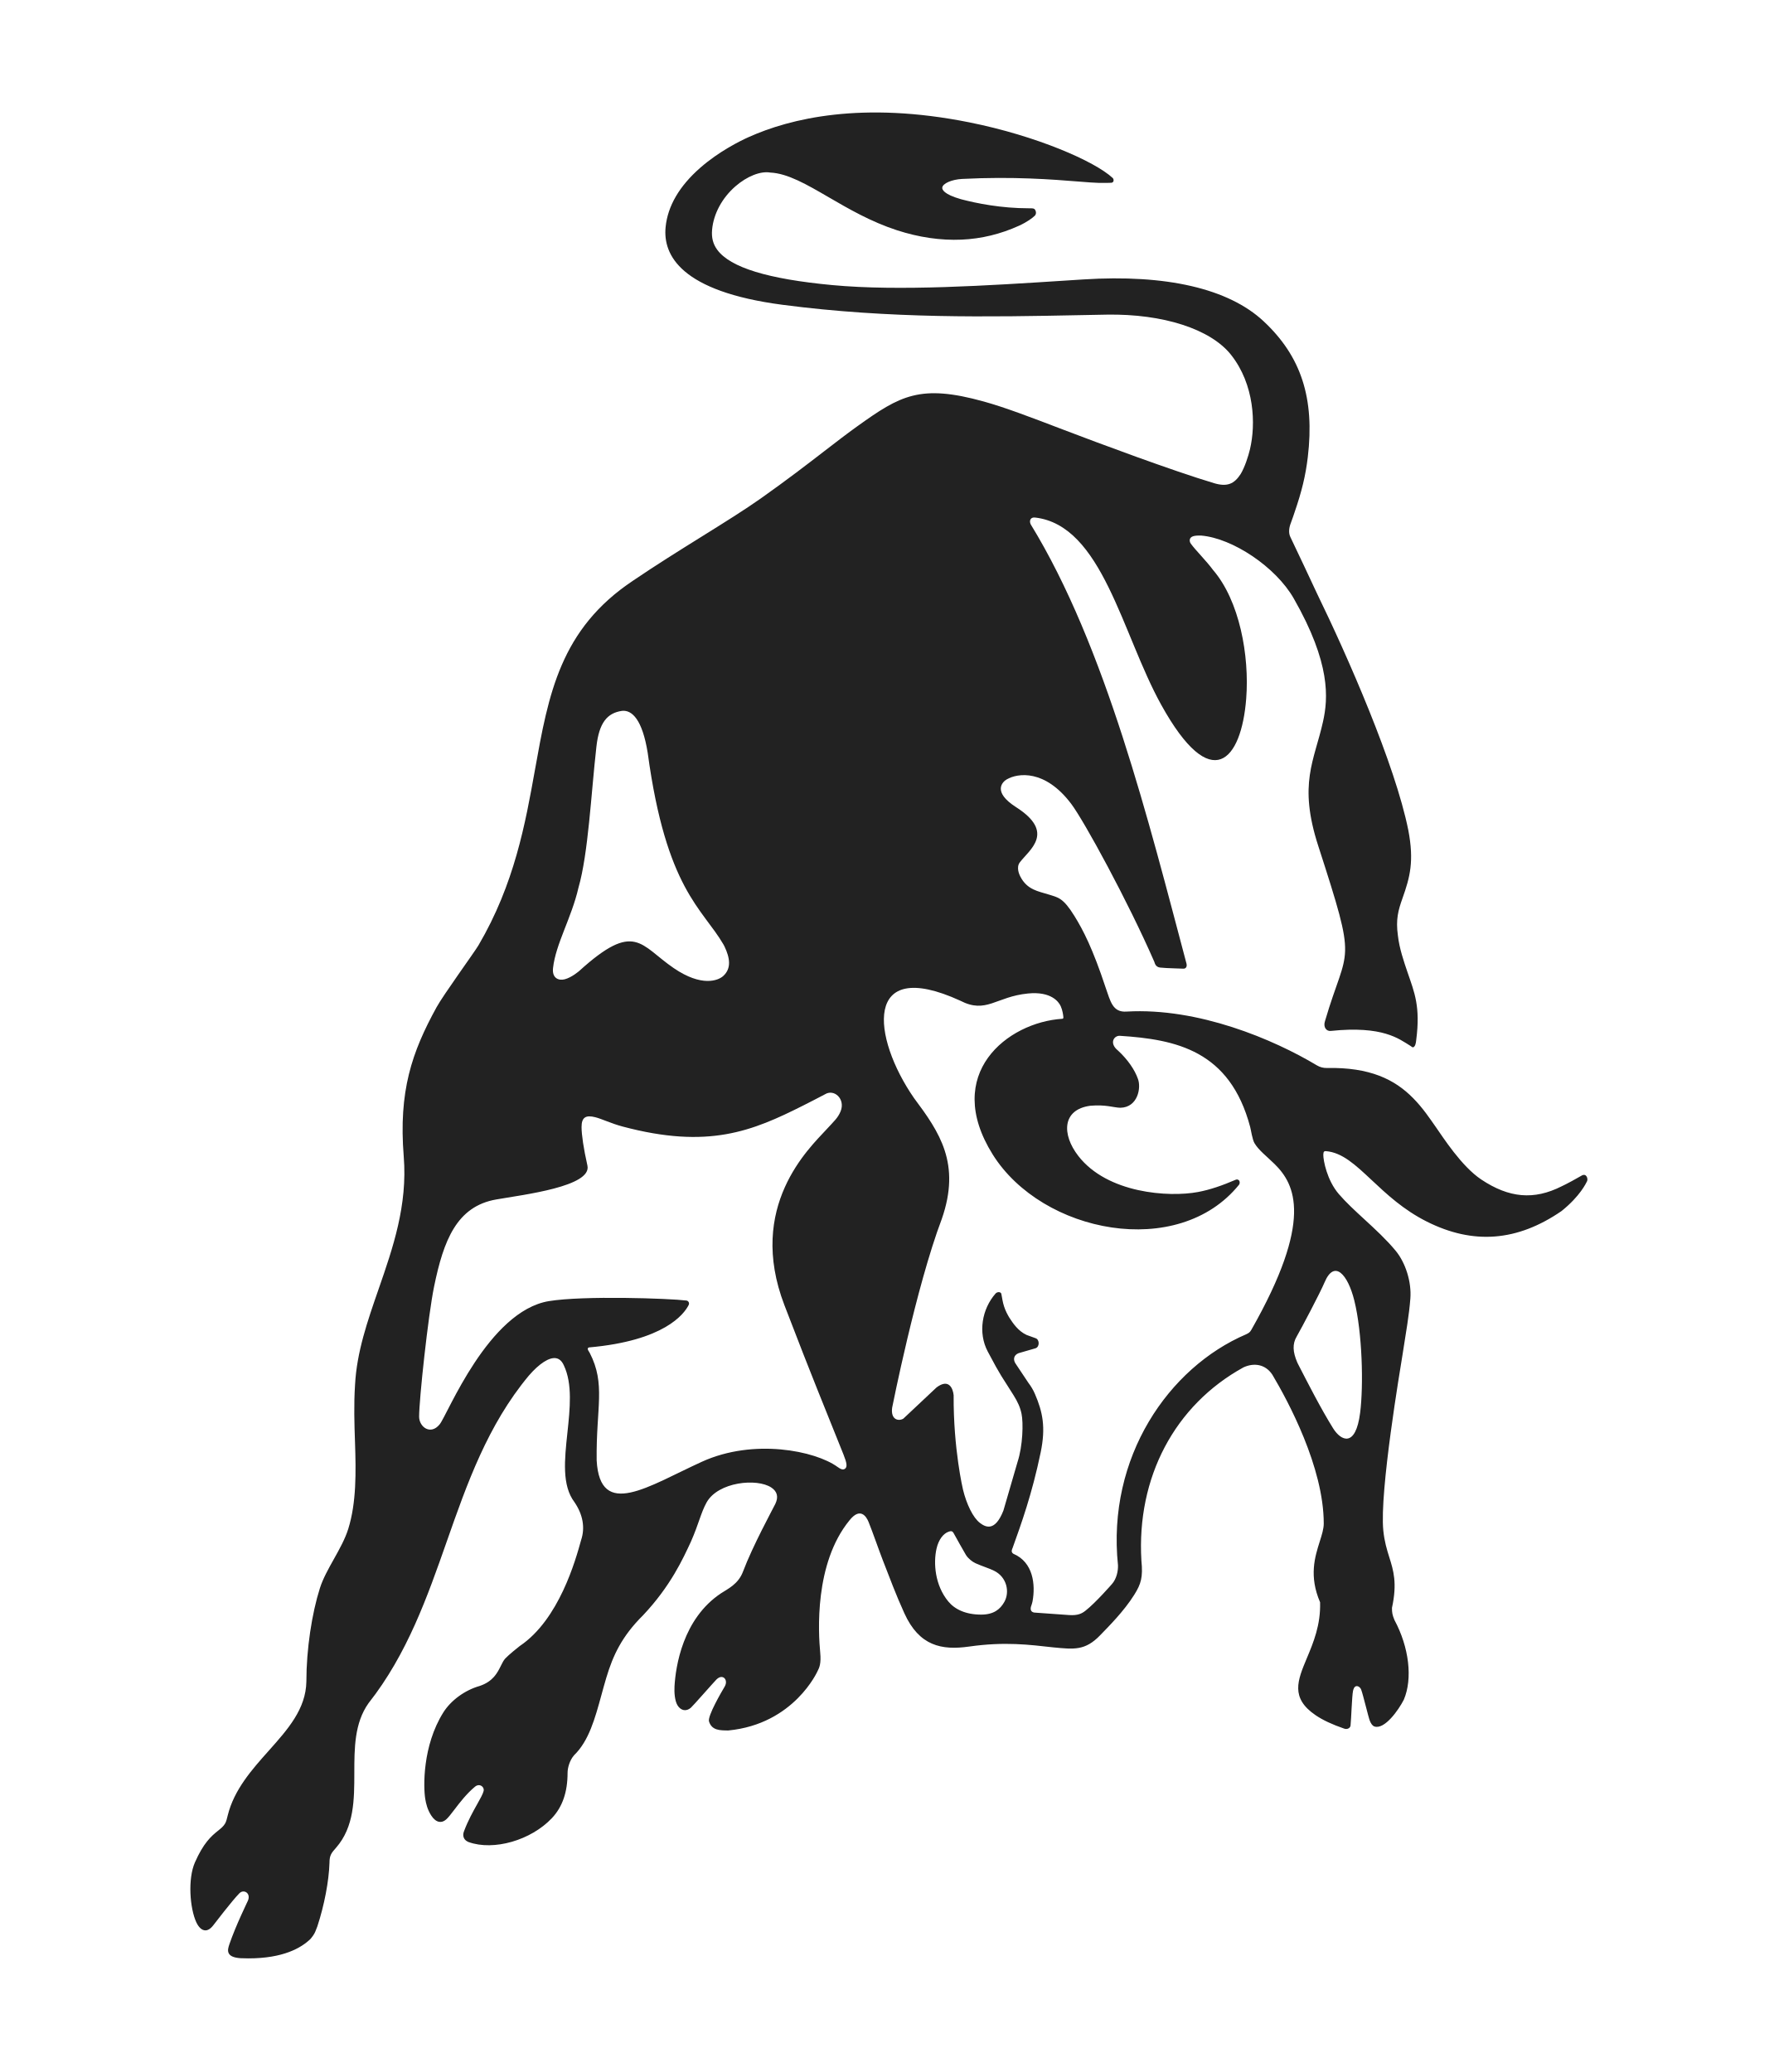
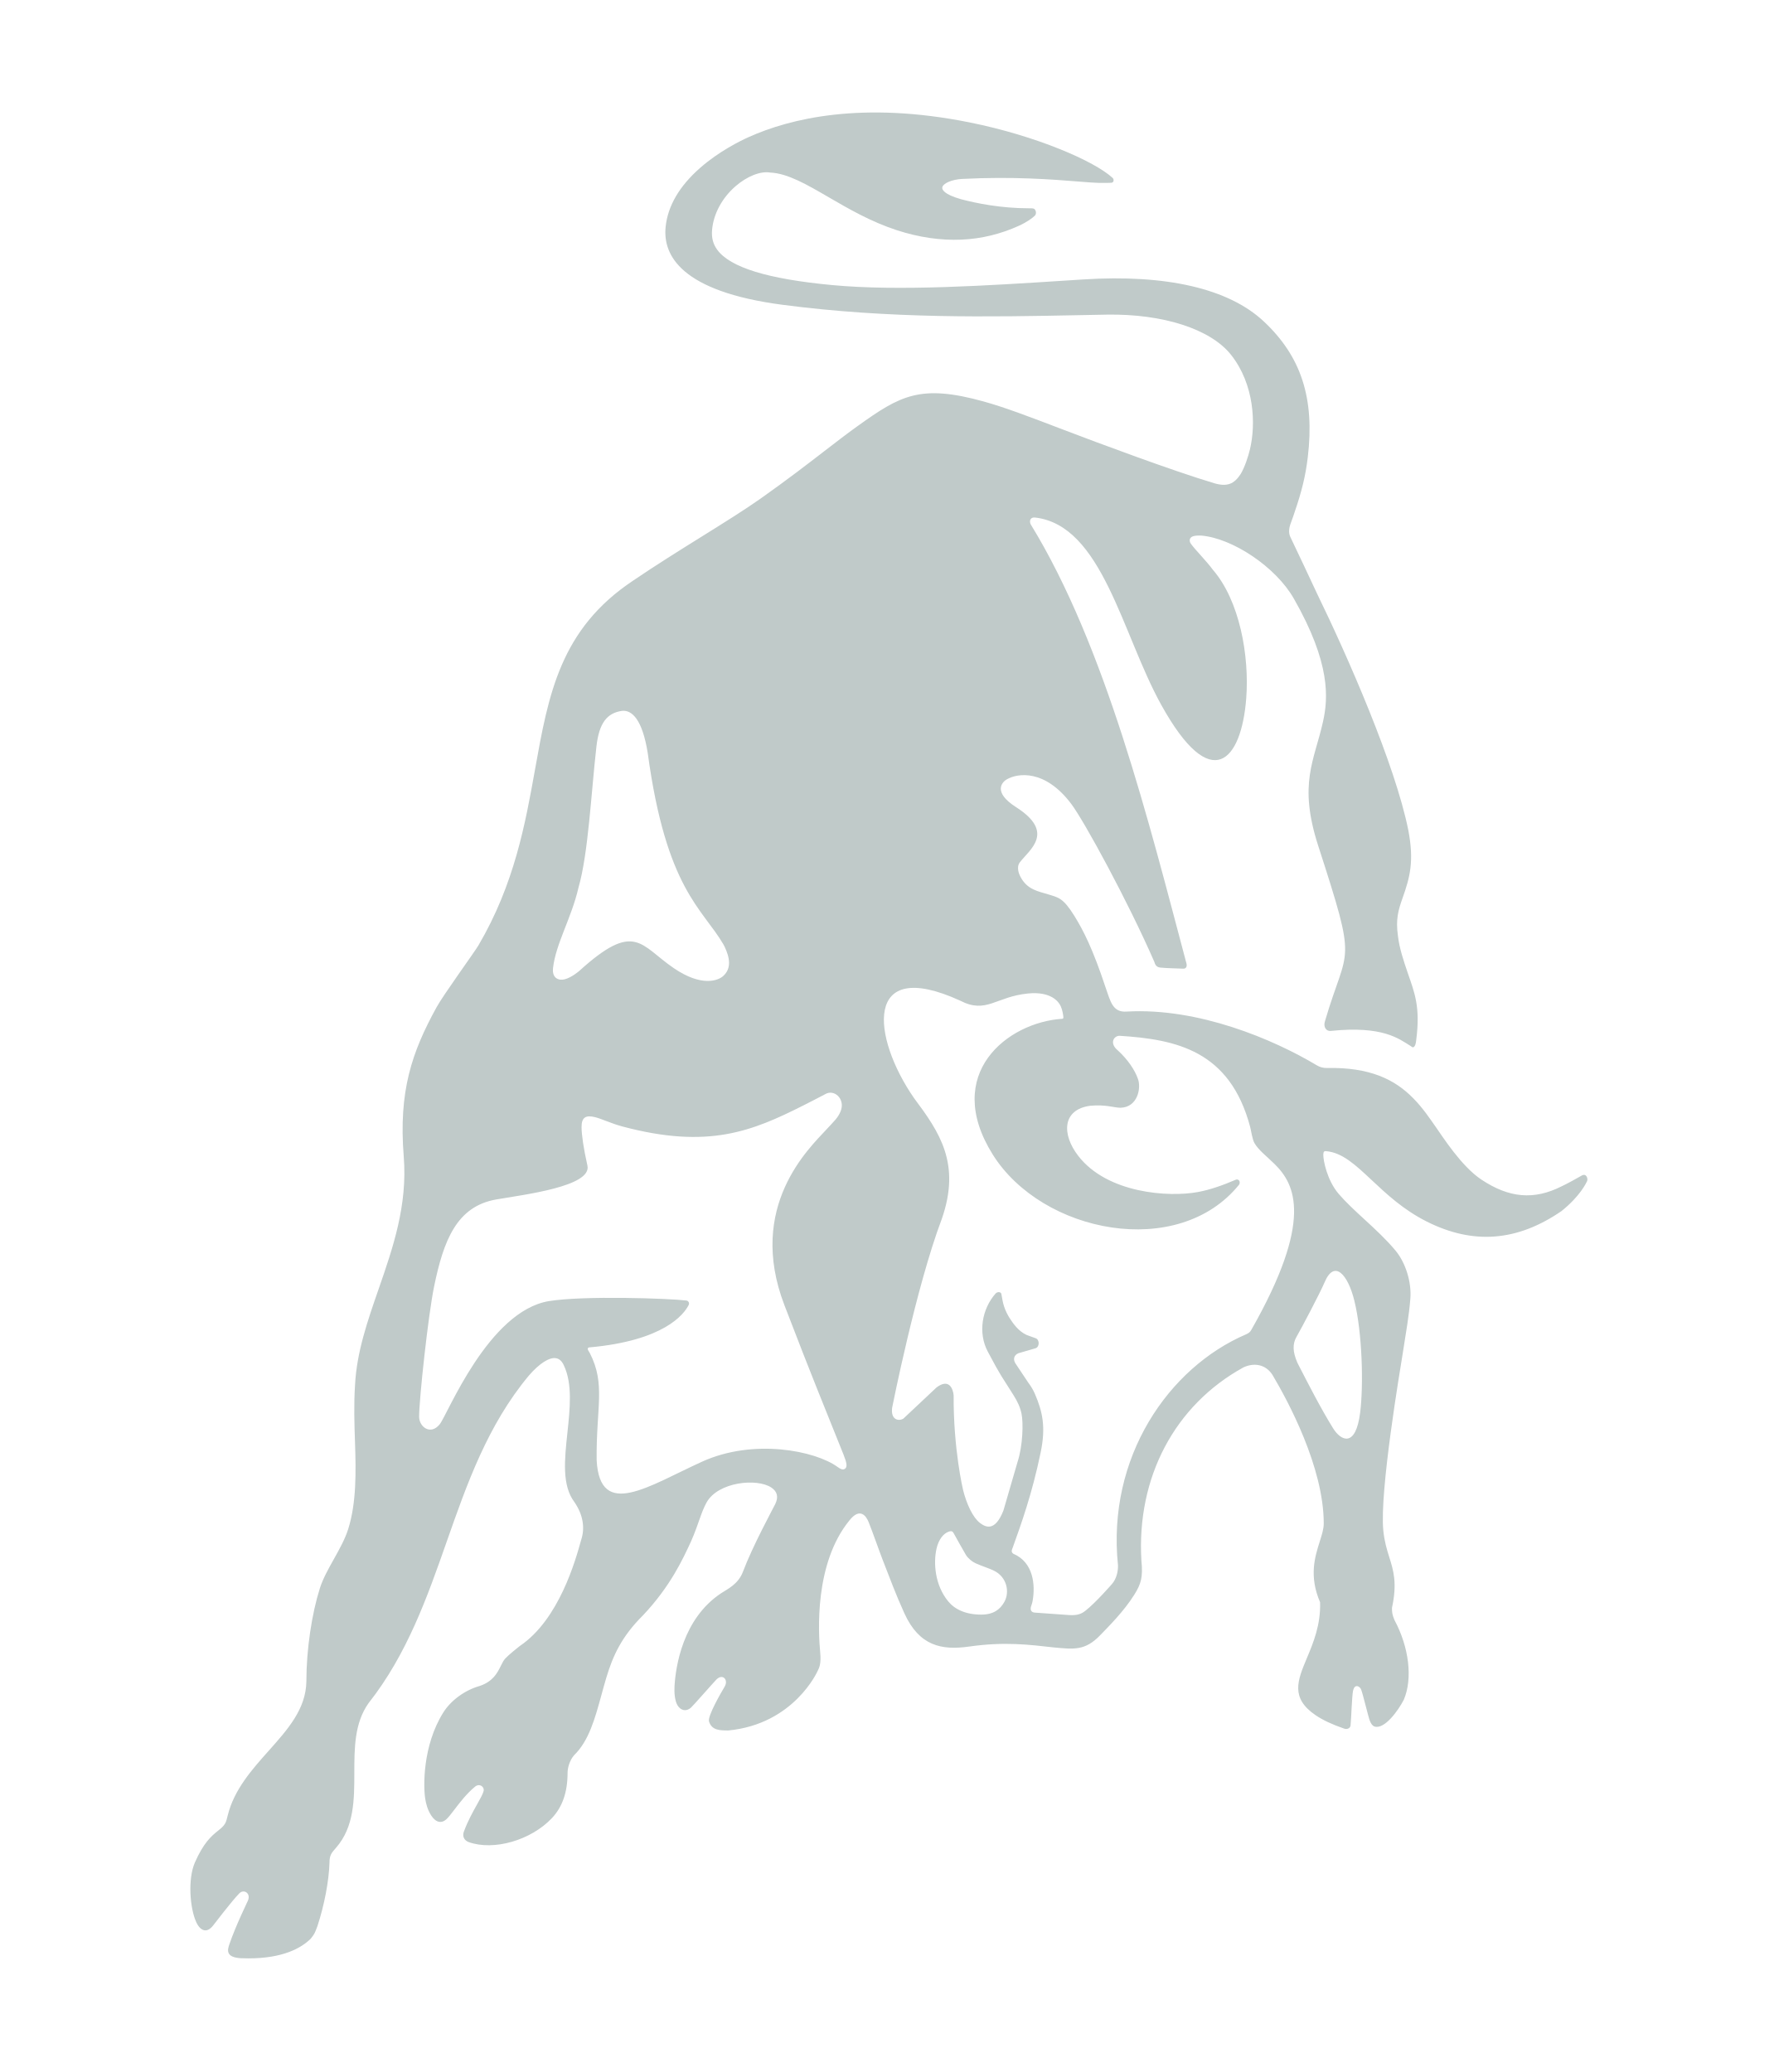
<svg xmlns="http://www.w3.org/2000/svg" width="212" height="247" viewBox="0 0 212 247" fill="none">
-   <path d="M188.443 140.175C188.18 140.345 186.562 141.224 186.112 141.421C182.812 143.088 179.849 142.813 176.547 140.612C174.174 139.032 171.973 135.555 171.111 134.334C170.43 133.371 169.607 132.109 168.426 130.913C166.232 128.678 163.265 127.207 158.13 127.314C157.717 127.323 157.309 127.216 156.944 126.997C151.756 123.889 142.819 120.1 134.277 120.588C132.584 120.717 132.34 119.322 131.782 117.761C130.228 113.059 129.096 110.881 128.042 109.177C126.7 107.008 126.11 106.991 124.997 106.637C123.758 106.243 122.415 106.094 121.592 104.467C121.491 104.267 121.086 103.407 121.545 102.801C122.679 101.303 125.824 99.242 121.099 96.22C118.218 94.377 119.501 93.192 119.98 92.912C120.643 92.525 121.786 92.22 123.153 92.528C124.521 92.837 126.112 93.76 127.671 95.828C129.212 97.873 134.414 107.415 137.575 114.659C137.618 114.757 137.686 115.278 138.268 115.342C139.15 115.439 140.66 115.442 140.969 115.472C141.457 115.519 141.463 115.074 141.415 114.893C136.933 98.046 131.778 77.078 122.831 62.489C122.649 62.07 122.805 61.632 123.369 61.695C131.376 62.624 133.699 75.531 138.391 84.01C144.419 94.909 147.953 90.638 148.525 83.286C148.924 78.147 147.728 71.606 144.567 67.939C143.815 66.903 142.484 65.59 141.927 64.814C141.727 64.535 141.698 64.066 142.229 63.916C142.449 63.854 142.762 63.829 143.189 63.847C146.889 64.169 152.03 67.561 154.19 71.338C158.622 79.09 158.292 83.256 157.684 86.003C156.645 90.702 154.707 93.403 157.11 100.834C161.867 115.541 160.623 112.473 157.915 121.724C157.683 122.428 158.064 122.952 158.6 122.896C164.829 122.249 166.732 123.846 168.077 124.663C168.213 124.745 168.33 124.872 168.426 124.848C168.664 124.753 168.75 124.411 168.791 123.951C169.302 119.982 168.572 118.305 167.773 115.967C167.304 114.593 166.773 113.045 166.606 111.536C166.334 109.6 166.643 108.51 167.158 107.062C168.035 104.592 168.558 102.678 167.845 98.962C166.27 91.118 160.595 78.204 156.97 70.765C156.67 70.123 154.187 64.811 153.797 64.034C153.531 63.503 153.644 62.856 153.842 62.353C154.007 61.936 154.28 61.099 154.28 61.099C155.145 58.599 155.604 56.691 155.864 54.509C156.704 47.475 155.076 42.471 150.585 38.285C146.417 34.4 138.992 32.68 129.106 33.311L127.013 33.446C117.702 34.047 107.149 34.73 99.208 33.986C91.52 33.266 87.03 31.889 85.481 29.774C84.978 29.087 84.783 28.327 84.869 27.38C85.042 25.488 86.053 23.605 87.645 22.215C89.022 21.013 90.65 20.367 91.802 20.571C93.871 20.667 96.139 21.985 98.766 23.513C101.119 24.881 103.786 26.432 106.887 27.442C109.51 28.296 112.106 28.675 114.599 28.567C116.951 28.465 119.256 27.907 121.448 26.908C122.375 26.485 123.041 26.001 123.33 25.714C123.48 25.566 123.536 25.271 123.355 24.995C123.247 24.83 123.111 24.831 122.63 24.83C119.329 24.83 116.389 24.241 114.522 23.745C112.458 23.154 112.281 22.587 112.3 22.371C112.345 21.87 113.433 21.393 114.676 21.33C120.768 21.02 125.432 21.393 128.519 21.64C129.571 21.724 130.402 21.79 131.002 21.804C131.617 21.818 132.425 21.791 132.458 21.787C132.642 21.767 132.696 21.634 132.71 21.578C132.744 21.445 132.691 21.287 132.622 21.225C130.474 19.216 123.497 16.185 115.538 14.588C102.732 12.019 94.154 14.127 89.213 16.349C88.229 16.792 85.697 18.035 83.445 20.011C80.963 22.189 79.578 24.564 79.329 27.066C78.995 30.415 81.141 34.743 93.261 36.334C106.094 38.02 118.082 37.779 128.659 37.569C129.765 37.547 130.85 37.526 131.911 37.507C138.611 37.397 144.282 39.224 146.715 42.295C149.517 45.834 149.683 50.571 148.975 53.551C148.77 54.41 148.354 55.704 147.855 56.523C147.086 57.703 146.242 58.062 144.691 57.598C139.74 56.116 130.907 52.82 126.625 51.183C122.811 49.725 119.799 48.573 117.244 47.863C109.661 45.758 107.293 47.152 102.202 50.797C100.974 51.675 99.727 52.637 98.282 53.751C96.192 55.363 93.824 57.19 90.673 59.418C88.772 60.762 86.281 62.315 83.644 63.958C80.962 65.63 78.189 67.359 75.472 69.203C66.76 74.996 65.369 82.764 63.76 91.758C62.617 98.14 61.323 105.373 57.02 112.698C56.548 113.502 52.818 118.626 52.025 120.081C49.077 125.448 47.494 130.08 48.118 137.868C48.585 143.69 46.827 148.758 45.127 153.659C43.788 157.516 42.524 161.16 42.316 165.062C42.158 167.474 42.235 169.729 42.309 171.909C42.433 175.527 42.48 179.133 41.506 182.256C40.758 184.653 38.859 187.014 38.123 189.334C37.177 192.316 36.514 196.56 36.514 200.457C36.454 203.74 34.301 206.153 32.022 208.71C30.013 210.961 27.911 213.327 27.146 216.39C27.044 216.798 26.976 217.108 26.843 217.351C26.645 217.713 26.348 217.945 25.949 218.266C25.178 218.886 24.247 219.701 23.229 222.02C22.37 223.978 22.616 227.469 23.402 229.165C23.524 229.427 23.862 230.044 24.383 230.111C24.736 230.158 25.091 229.945 25.441 229.484C25.441 229.484 27.667 226.566 28.534 225.691C28.839 225.393 29.201 225.448 29.408 225.623C29.653 225.831 29.708 226.179 29.557 226.553C29.469 226.77 28.127 229.477 27.343 231.758L27.325 231.815C27.218 232.139 27.086 232.541 27.276 232.875C27.461 233.199 27.897 233.377 28.651 233.433C28.983 233.448 29.303 233.455 29.613 233.455C33.738 233.455 35.907 232.214 37.022 231.121C37.457 230.594 37.544 230.366 37.687 229.988C37.725 229.889 37.767 229.778 37.824 229.637C38.649 227.131 39.202 224.234 39.268 222.071C39.268 221.155 39.497 220.895 40.053 220.265C42.225 217.783 42.227 214.505 42.229 211.334C42.232 208.419 42.233 205.406 43.925 203.03C48.538 197.183 50.935 190.348 53.254 183.738C55.645 176.919 58.118 169.868 63.026 163.988C64.263 162.549 65.475 161.765 66.275 161.911C66.665 161.978 66.975 162.262 67.197 162.758C68.247 164.959 67.932 167.919 67.626 170.782C67.28 174.018 66.954 177.075 68.468 179.073C69.479 180.558 69.752 182.121 69.254 183.603C68.608 185.944 66.64 193.066 61.949 196.218C61.836 196.294 60.6 197.291 60.213 197.715C60.011 197.937 59.864 198.235 59.693 198.58C59.282 199.411 58.772 200.444 57.159 200.984C55.393 201.488 53.732 202.702 52.825 204.156C50.343 208.125 50.45 213.041 50.683 214.45C50.774 214.997 50.936 215.715 51.398 216.428C51.68 216.864 52.007 217.123 52.344 217.178C52.621 217.224 52.898 217.133 53.16 216.907C53.433 216.671 53.756 216.249 54.164 215.712C54.805 214.873 55.602 213.827 56.607 212.991C56.929 212.724 57.246 212.786 57.434 212.935C57.611 213.074 57.691 213.296 57.64 213.5C57.547 213.87 57.248 214.405 56.867 215.082C56.385 215.942 55.785 217.012 55.312 218.273C55.195 218.554 55.18 218.813 55.267 219.043C55.403 219.401 55.741 219.549 55.843 219.587C58.829 220.666 63.289 219.384 65.785 216.728C67.037 215.395 67.645 213.629 67.645 211.328C67.645 210.745 67.891 209.839 68.424 209.235C70.183 207.529 70.911 204.868 71.682 202.049C71.865 201.38 72.055 200.687 72.259 200.004C73.055 197.349 74.105 195.067 76.639 192.556C79.929 189.073 81.415 185.788 82.353 183.763C83.308 181.585 83.517 180.37 84.215 179.1C85.587 176.647 90.221 176.184 91.932 177.329C92.642 177.804 92.8 178.461 92.402 179.283C92.143 179.816 89.699 184.296 88.549 187.357C87.984 188.86 86.708 189.421 85.948 189.925C81.359 192.963 80.522 198.685 80.389 201.031C80.347 201.763 80.418 202.738 80.744 203.283C80.933 203.597 81.197 203.8 81.487 203.854C81.773 203.906 82.067 203.812 82.336 203.58C82.604 203.348 85.088 200.507 85.386 200.212C85.797 199.804 86.158 199.872 86.341 200.056C86.536 200.251 86.618 200.639 86.362 201.067C86.016 201.646 84.301 204.573 84.502 205.214C84.842 206.298 85.819 206.277 86.796 206.287C94.669 205.53 97.452 199.184 97.452 199.184C97.643 198.814 97.88 198.326 97.755 197.006C97.53 194.625 97.033 186.374 101.245 181.236C102.498 179.661 103.232 180.725 103.517 181.428C104.027 182.691 104.78 184.878 105.209 185.975C106.119 188.303 106.741 190.022 107.789 192.326C109.558 196.213 112.216 196.751 115.506 196.283C119.76 195.677 122.693 196.065 125.552 196.383C127.979 196.612 129.321 196.797 131.105 194.949C132.077 193.942 133.942 192.098 135.196 190.091C135.989 188.822 136.235 188.018 136.035 186.043C135.446 176.125 139.999 167.509 148.207 162.998C149.439 162.433 150.807 162.606 151.643 163.878C153.484 166.973 157.767 174.894 157.767 181.617C157.767 182.251 157.546 182.951 157.29 183.76C156.71 185.598 155.988 187.883 157.33 191.002C157.413 193.702 156.531 195.81 155.752 197.67C154.643 200.319 153.767 202.41 156.801 204.471C157.658 205.052 158.771 205.574 160.201 206.065C160.285 206.093 160.369 206.108 160.448 206.108C160.571 206.108 160.685 206.073 160.777 206.006C160.882 205.928 160.947 205.816 160.961 205.69C161.044 204.912 161.125 202.214 161.254 201.577C161.306 201.323 161.421 201.018 161.68 201C161.92 200.984 162.161 201.207 162.229 201.422C162.47 202.071 163.088 204.711 163.258 205.129C163.404 205.49 163.577 205.735 163.809 205.812C165.026 206.209 166.688 203.841 167.309 202.621C168.382 200.107 167.942 196.372 166.193 193.118C165.936 192.492 165.9 192.241 165.897 191.672C166.543 188.71 166.073 187.21 165.574 185.622C165.287 184.705 164.997 183.757 164.866 182.457C164.395 177.792 166.916 163.027 167.153 161.51C167.581 158.763 167.936 156.804 168.09 154.787C168.239 152.835 167.533 150.549 166.335 149.098C165.236 147.769 163.911 146.55 162.631 145.372C161.502 144.332 160.434 143.351 159.562 142.339C158.151 140.701 157.701 138.312 157.714 137.638C157.719 137.455 157.749 137.338 157.805 137.281C157.849 137.235 157.921 137.217 158.025 137.226C159.969 137.384 161.525 138.844 163.494 140.691C165.257 142.344 167.255 144.219 170.053 145.625C175.583 148.403 180.831 147.993 186.104 144.369C188.345 142.569 189.037 141.025 189.149 140.811C189.289 140.541 189.085 139.76 188.443 140.175ZM65.911 115.4C66.232 112.512 68.115 109.433 68.941 105.825C70.117 101.752 70.443 94.635 71.083 88.992C71.401 86.179 72.351 84.989 74.144 84.74C75.328 84.619 76.561 85.786 77.197 89.759C79.403 106.03 83.717 108.281 86.223 112.59C86.268 112.668 86.311 112.749 86.35 112.831C86.992 114.182 87.198 115.44 86.191 116.352C85.6 116.888 83.636 117.688 80.295 115.406C76.287 112.669 75.682 109.72 69.037 115.744C69.037 115.744 68.147 116.526 67.294 116.742C66.573 116.924 65.777 116.606 65.911 115.4ZM100.702 175.09C100.463 175.258 100.194 175.143 99.805 174.861C97.165 172.949 89.849 171.441 83.673 174.244C77.319 177.128 71.5 181.201 71.111 174.083C71.034 167.774 72.22 165.027 70.283 161.273C70.283 161.273 70.201 161.146 70.115 160.993C69.949 160.694 70.151 160.629 70.214 160.623C79.139 159.832 81.521 156.673 82.077 155.568C82.199 155.325 82.039 155.064 81.812 155.035C79.762 154.778 69.54 154.43 65.429 155.103C58.199 156.288 53.343 168.622 52.404 169.788C51.319 171.135 49.951 170.104 49.951 168.876C49.951 166.818 51.023 156.829 51.736 153.365C52.864 147.883 54.418 143.81 59.139 142.987C62.449 142.41 70.568 141.436 70.01 138.946C69.546 136.888 69.316 135.277 69.311 134.367C69.305 133.151 69.854 132.908 70.941 133.181C71.745 133.383 72.822 133.924 74.203 134.292C84.418 137.015 89.652 134.846 95.74 131.781C95.912 131.695 98.177 130.541 98.314 130.454C99.412 129.762 100.79 131.012 100.18 132.491C99.856 133.274 99.419 133.637 98.481 134.659C96.471 136.852 88.97 143.816 93.489 155.59C97.012 164.77 98.037 167.147 100.536 173.408C100.941 174.422 101 174.88 100.702 175.09ZM119.693 190.974C119.195 191.851 118.428 192.475 116.935 192.475C115.1 192.475 113.801 191.852 113.023 190.912C111.425 188.983 111.226 186.342 111.617 184.613C111.865 183.518 112.445 182.797 113.068 182.589C113.341 182.486 113.488 182.509 113.623 182.708C113.901 183.212 114.892 184.991 115.121 185.361C115.389 185.793 115.874 186.174 116.269 186.353C117.015 186.692 117.967 186.985 118.471 187.244C120.011 187.998 120.366 189.789 119.693 190.974ZM149.146 158.511C148.952 158.868 148.779 158.925 148.518 159.059C139.265 163.025 131.909 173.725 133.243 186.582C133.27 187.254 133.085 188.195 132.527 188.828C132.527 188.828 130.585 191.063 129.362 192.015C128.944 192.34 128.474 192.606 127.382 192.526C125.67 192.402 123.26 192.231 123.26 192.231C122.613 192.108 122.89 191.471 122.939 191.332C122.985 191.199 123.03 191.044 123.065 190.865C123.415 188.935 123.165 186.233 120.772 185.221C120.427 185.001 120.643 184.644 120.685 184.527C121.712 181.661 122.998 178.113 124.029 173.138C124.652 170.131 124.27 168.317 123.339 166.155C123.133 165.676 122.863 165.233 122.556 164.83L121.1 162.644C120.694 162.111 120.801 161.549 121.386 161.313L123.438 160.72C123.939 160.518 123.89 159.658 123.408 159.52L122.349 159.136C121.348 158.668 120.737 157.762 120.288 157.063C120.214 156.948 120.085 156.716 119.961 156.464C119.736 156.003 119.573 155.506 119.479 154.99L119.356 154.312C119.342 153.966 118.863 153.962 118.653 154.2C117.034 156.041 116.533 158.868 117.722 161.115C119.387 164.262 119.32 163.952 120.803 166.332C121.294 167.119 121.587 167.758 121.749 168.536C121.973 169.609 121.909 172.332 121.274 174.275L119.59 180.068C118.574 182.659 117.44 182.035 116.797 181.55C115.967 180.925 115.194 179.306 114.775 177.589C114.775 177.589 113.617 172.753 113.657 166.325C113.58 165.548 113.113 164.278 111.624 165.39L107.663 169.113C107.103 169.45 106.133 169.266 106.329 167.806C106.329 167.806 109.176 153.421 112.242 145.317C114.544 138.707 111.982 134.981 108.927 130.889C103.937 123.676 102.819 113.973 114.439 119.288C117.559 120.904 118.674 118.809 122.522 118.432C125.283 118.161 126.19 119.427 126.426 119.962C126.637 120.441 126.71 120.97 126.734 121.247C126.745 121.368 126.71 121.447 126.593 121.449C120.079 121.869 112.305 127.999 118.309 137.618C124.204 147.041 140.428 150.21 147.674 141.225C147.769 141.105 147.794 140.834 147.648 140.697C147.573 140.626 147.445 140.561 147.276 140.634C145.692 141.314 144.234 141.827 142.77 142.1C139.309 142.745 131.976 142.274 128.51 137.793C126.526 135.23 126.579 132.27 129.932 131.817C131.798 131.648 132.712 132.037 133.52 132.054C135.611 132.022 136.04 129.653 135.609 128.582C135.251 127.556 134.418 126.315 133.246 125.236C132.165 124.365 132.75 123.454 133.453 123.476C140.164 123.909 146.579 125.224 148.999 134.348C149.092 134.69 149.256 135.843 149.512 136.274C150.031 137.146 150.935 137.802 151.93 138.785C154.366 141.19 156.551 145.479 149.146 158.511ZM157.863 152.869C159.041 150.077 160.641 151.95 161.405 155.015C162.374 158.908 162.514 165.171 162.105 168.402C161.572 172.615 159.823 171.771 158.887 170.273C157.41 167.906 155.811 164.756 154.697 162.594C154.663 162.528 154.631 162.462 154.602 162.393C154.084 161.177 154.006 160.214 154.549 159.311C155.107 158.341 157.321 154.152 157.863 152.869Z" fill="#222222" />
+   <path d="M188.443 140.175C188.18 140.345 186.562 141.224 186.112 141.421C182.812 143.088 179.849 142.813 176.547 140.612C174.174 139.032 171.973 135.555 171.111 134.334C170.43 133.371 169.607 132.109 168.426 130.913C166.232 128.678 163.265 127.207 158.13 127.314C157.717 127.323 157.309 127.216 156.944 126.997C151.756 123.889 142.819 120.1 134.277 120.588C132.584 120.717 132.34 119.322 131.782 117.761C130.228 113.059 129.096 110.881 128.042 109.177C126.7 107.008 126.11 106.991 124.997 106.637C123.758 106.243 122.415 106.094 121.592 104.467C121.491 104.267 121.086 103.407 121.545 102.801C122.679 101.303 125.824 99.242 121.099 96.22C118.218 94.377 119.501 93.192 119.98 92.912C120.643 92.525 121.786 92.22 123.153 92.528C124.521 92.837 126.112 93.76 127.671 95.828C129.212 97.873 134.414 107.415 137.575 114.659C137.618 114.757 137.686 115.278 138.268 115.342C139.15 115.439 140.66 115.442 140.969 115.472C141.457 115.519 141.463 115.074 141.415 114.893C136.933 98.046 131.778 77.078 122.831 62.489C122.649 62.07 122.805 61.632 123.369 61.695C131.376 62.624 133.699 75.531 138.391 84.01C144.419 94.909 147.953 90.638 148.525 83.286C148.924 78.147 147.728 71.606 144.567 67.939C143.815 66.903 142.484 65.59 141.927 64.814C141.727 64.535 141.698 64.066 142.229 63.916C142.449 63.854 142.762 63.829 143.189 63.847C146.889 64.169 152.03 67.561 154.19 71.338C158.622 79.09 158.292 83.256 157.684 86.003C156.645 90.702 154.707 93.403 157.11 100.834C161.867 115.541 160.623 112.473 157.915 121.724C157.683 122.428 158.064 122.952 158.6 122.896C164.829 122.249 166.732 123.846 168.077 124.663C168.213 124.745 168.33 124.872 168.426 124.848C168.664 124.753 168.75 124.411 168.791 123.951C169.302 119.982 168.572 118.305 167.773 115.967C167.304 114.593 166.773 113.045 166.606 111.536C166.334 109.6 166.643 108.51 167.158 107.062C168.035 104.592 168.558 102.678 167.845 98.962C166.27 91.118 160.595 78.204 156.97 70.765C156.67 70.123 154.187 64.811 153.797 64.034C153.531 63.503 153.644 62.856 153.842 62.353C154.007 61.936 154.28 61.099 154.28 61.099C155.145 58.599 155.604 56.691 155.864 54.509C156.704 47.475 155.076 42.471 150.585 38.285C146.417 34.4 138.992 32.68 129.106 33.311L127.013 33.446C117.702 34.047 107.149 34.73 99.208 33.986C91.52 33.266 87.03 31.889 85.481 29.774C84.978 29.087 84.783 28.327 84.869 27.38C85.042 25.488 86.053 23.605 87.645 22.215C89.022 21.013 90.65 20.367 91.802 20.571C93.871 20.667 96.139 21.985 98.766 23.513C101.119 24.881 103.786 26.432 106.887 27.442C109.51 28.296 112.106 28.675 114.599 28.567C116.951 28.465 119.256 27.907 121.448 26.908C122.375 26.485 123.041 26.001 123.33 25.714C123.48 25.566 123.536 25.271 123.355 24.995C123.247 24.83 123.111 24.831 122.63 24.83C119.329 24.83 116.389 24.241 114.522 23.745C112.458 23.154 112.281 22.587 112.3 22.371C112.345 21.87 113.433 21.393 114.676 21.33C120.768 21.02 125.432 21.393 128.519 21.64C129.571 21.724 130.402 21.79 131.002 21.804C131.617 21.818 132.425 21.791 132.458 21.787C132.642 21.767 132.696 21.634 132.71 21.578C132.744 21.445 132.691 21.287 132.622 21.225C130.474 19.216 123.497 16.185 115.538 14.588C102.732 12.019 94.154 14.127 89.213 16.349C88.229 16.792 85.697 18.035 83.445 20.011C80.963 22.189 79.578 24.564 79.329 27.066C78.995 30.415 81.141 34.743 93.261 36.334C106.094 38.02 118.082 37.779 128.659 37.569C129.765 37.547 130.85 37.526 131.911 37.507C138.611 37.397 144.282 39.224 146.715 42.295C149.517 45.834 149.683 50.571 148.975 53.551C148.77 54.41 148.354 55.704 147.855 56.523C147.086 57.703 146.242 58.062 144.691 57.598C139.74 56.116 130.907 52.82 126.625 51.183C122.811 49.725 119.799 48.573 117.244 47.863C109.661 45.758 107.293 47.152 102.202 50.797C100.974 51.675 99.727 52.637 98.282 53.751C96.192 55.363 93.824 57.19 90.673 59.418C88.772 60.762 86.281 62.315 83.644 63.958C80.962 65.63 78.189 67.359 75.472 69.203C66.76 74.996 65.369 82.764 63.76 91.758C62.617 98.14 61.323 105.373 57.02 112.698C56.548 113.502 52.818 118.626 52.025 120.081C49.077 125.448 47.494 130.08 48.118 137.868C48.585 143.69 46.827 148.758 45.127 153.659C43.788 157.516 42.524 161.16 42.316 165.062C42.158 167.474 42.235 169.729 42.309 171.909C42.433 175.527 42.48 179.133 41.506 182.256C40.758 184.653 38.859 187.014 38.123 189.334C37.177 192.316 36.514 196.56 36.514 200.457C36.454 203.74 34.301 206.153 32.022 208.71C30.013 210.961 27.911 213.327 27.146 216.39C27.044 216.798 26.976 217.108 26.843 217.351C26.645 217.713 26.348 217.945 25.949 218.266C25.178 218.886 24.247 219.701 23.229 222.02C22.37 223.978 22.616 227.469 23.402 229.165C23.524 229.427 23.862 230.044 24.383 230.111C24.736 230.158 25.091 229.945 25.441 229.484C25.441 229.484 27.667 226.566 28.534 225.691C28.839 225.393 29.201 225.448 29.408 225.623C29.653 225.831 29.708 226.179 29.557 226.553C29.469 226.77 28.127 229.477 27.343 231.758L27.325 231.815C27.218 232.139 27.086 232.541 27.276 232.875C27.461 233.199 27.897 233.377 28.651 233.433C28.983 233.448 29.303 233.455 29.613 233.455C33.738 233.455 35.907 232.214 37.022 231.121C37.457 230.594 37.544 230.366 37.687 229.988C37.725 229.889 37.767 229.778 37.824 229.637C38.649 227.131 39.202 224.234 39.268 222.071C39.268 221.155 39.497 220.895 40.053 220.265C42.225 217.783 42.227 214.505 42.229 211.334C42.232 208.419 42.233 205.406 43.925 203.03C48.538 197.183 50.935 190.348 53.254 183.738C55.645 176.919 58.118 169.868 63.026 163.988C64.263 162.549 65.475 161.765 66.275 161.911C66.665 161.978 66.975 162.262 67.197 162.758C68.247 164.959 67.932 167.919 67.626 170.782C67.28 174.018 66.954 177.075 68.468 179.073C69.479 180.558 69.752 182.121 69.254 183.603C68.608 185.944 66.64 193.066 61.949 196.218C61.836 196.294 60.6 197.291 60.213 197.715C60.011 197.937 59.864 198.235 59.693 198.58C59.282 199.411 58.772 200.444 57.159 200.984C55.393 201.488 53.732 202.702 52.825 204.156C50.343 208.125 50.45 213.041 50.683 214.45C50.774 214.997 50.936 215.715 51.398 216.428C51.68 216.864 52.007 217.123 52.344 217.178C52.621 217.224 52.898 217.133 53.16 216.907C53.433 216.671 53.756 216.249 54.164 215.712C54.805 214.873 55.602 213.827 56.607 212.991C56.929 212.724 57.246 212.786 57.434 212.935C57.611 213.074 57.691 213.296 57.64 213.5C57.547 213.87 57.248 214.405 56.867 215.082C56.385 215.942 55.785 217.012 55.312 218.273C55.195 218.554 55.18 218.813 55.267 219.043C55.403 219.401 55.741 219.549 55.843 219.587C58.829 220.666 63.289 219.384 65.785 216.728C67.037 215.395 67.645 213.629 67.645 211.328C67.645 210.745 67.891 209.839 68.424 209.235C70.183 207.529 70.911 204.868 71.682 202.049C71.865 201.38 72.055 200.687 72.259 200.004C73.055 197.349 74.105 195.067 76.639 192.556C79.929 189.073 81.415 185.788 82.353 183.763C83.308 181.585 83.517 180.37 84.215 179.1C85.587 176.647 90.221 176.184 91.932 177.329C92.642 177.804 92.8 178.461 92.402 179.283C92.143 179.816 89.699 184.296 88.549 187.357C87.984 188.86 86.708 189.421 85.948 189.925C81.359 192.963 80.522 198.685 80.389 201.031C80.347 201.763 80.418 202.738 80.744 203.283C80.933 203.597 81.197 203.8 81.487 203.854C81.773 203.906 82.067 203.812 82.336 203.58C82.604 203.348 85.088 200.507 85.386 200.212C85.797 199.804 86.158 199.872 86.341 200.056C86.536 200.251 86.618 200.639 86.362 201.067C86.016 201.646 84.301 204.573 84.502 205.214C84.842 206.298 85.819 206.277 86.796 206.287C94.669 205.53 97.452 199.184 97.452 199.184C97.643 198.814 97.88 198.326 97.755 197.006C97.53 194.625 97.033 186.374 101.245 181.236C102.498 179.661 103.232 180.725 103.517 181.428C104.027 182.691 104.78 184.878 105.209 185.975C106.119 188.303 106.741 190.022 107.789 192.326C109.558 196.213 112.216 196.751 115.506 196.283C119.76 195.677 122.693 196.065 125.552 196.383C127.979 196.612 129.321 196.797 131.105 194.949C132.077 193.942 133.942 192.098 135.196 190.091C135.989 188.822 136.235 188.018 136.035 186.043C135.446 176.125 139.999 167.509 148.207 162.998C149.439 162.433 150.807 162.606 151.643 163.878C153.484 166.973 157.767 174.894 157.767 181.617C157.767 182.251 157.546 182.951 157.29 183.76C156.71 185.598 155.988 187.883 157.33 191.002C157.413 193.702 156.531 195.81 155.752 197.67C154.643 200.319 153.767 202.41 156.801 204.471C157.658 205.052 158.771 205.574 160.201 206.065C160.285 206.093 160.369 206.108 160.448 206.108C160.571 206.108 160.685 206.073 160.777 206.006C160.882 205.928 160.947 205.816 160.961 205.69C161.044 204.912 161.125 202.214 161.254 201.577C161.306 201.323 161.421 201.018 161.68 201C161.92 200.984 162.161 201.207 162.229 201.422C162.47 202.071 163.088 204.711 163.258 205.129C163.404 205.49 163.577 205.735 163.809 205.812C165.026 206.209 166.688 203.841 167.309 202.621C168.382 200.107 167.942 196.372 166.193 193.118C165.936 192.492 165.9 192.241 165.897 191.672C166.543 188.71 166.073 187.21 165.574 185.622C165.287 184.705 164.997 183.757 164.866 182.457C164.395 177.792 166.916 163.027 167.153 161.51C167.581 158.763 167.936 156.804 168.09 154.787C168.239 152.835 167.533 150.549 166.335 149.098C165.236 147.769 163.911 146.55 162.631 145.372C161.502 144.332 160.434 143.351 159.562 142.339C158.151 140.701 157.701 138.312 157.714 137.638C157.719 137.455 157.749 137.338 157.805 137.281C157.849 137.235 157.921 137.217 158.025 137.226C159.969 137.384 161.525 138.844 163.494 140.691C165.257 142.344 167.255 144.219 170.053 145.625C175.583 148.403 180.831 147.993 186.104 144.369C188.345 142.569 189.037 141.025 189.149 140.811C189.289 140.541 189.085 139.76 188.443 140.175ZM65.911 115.4C66.232 112.512 68.115 109.433 68.941 105.825C70.117 101.752 70.443 94.635 71.083 88.992C71.401 86.179 72.351 84.989 74.144 84.74C75.328 84.619 76.561 85.786 77.197 89.759C79.403 106.03 83.717 108.281 86.223 112.59C86.268 112.668 86.311 112.749 86.35 112.831C86.992 114.182 87.198 115.44 86.191 116.352C85.6 116.888 83.636 117.688 80.295 115.406C76.287 112.669 75.682 109.72 69.037 115.744C69.037 115.744 68.147 116.526 67.294 116.742C66.573 116.924 65.777 116.606 65.911 115.4ZM100.702 175.09C100.463 175.258 100.194 175.143 99.805 174.861C97.165 172.949 89.849 171.441 83.673 174.244C77.319 177.128 71.5 181.201 71.111 174.083C71.034 167.774 72.22 165.027 70.283 161.273C70.283 161.273 70.201 161.146 70.115 160.993C69.949 160.694 70.151 160.629 70.214 160.623C79.139 159.832 81.521 156.673 82.077 155.568C82.199 155.325 82.039 155.064 81.812 155.035C79.762 154.778 69.54 154.43 65.429 155.103C58.199 156.288 53.343 168.622 52.404 169.788C51.319 171.135 49.951 170.104 49.951 168.876C49.951 166.818 51.023 156.829 51.736 153.365C52.864 147.883 54.418 143.81 59.139 142.987C62.449 142.41 70.568 141.436 70.01 138.946C69.546 136.888 69.316 135.277 69.311 134.367C69.305 133.151 69.854 132.908 70.941 133.181C71.745 133.383 72.822 133.924 74.203 134.292C84.418 137.015 89.652 134.846 95.74 131.781C95.912 131.695 98.177 130.541 98.314 130.454C99.412 129.762 100.79 131.012 100.18 132.491C99.856 133.274 99.419 133.637 98.481 134.659C96.471 136.852 88.97 143.816 93.489 155.59C97.012 164.77 98.037 167.147 100.536 173.408C100.941 174.422 101 174.88 100.702 175.09ZM119.693 190.974C119.195 191.851 118.428 192.475 116.935 192.475C115.1 192.475 113.801 191.852 113.023 190.912C111.425 188.983 111.226 186.342 111.617 184.613C111.865 183.518 112.445 182.797 113.068 182.589C113.341 182.486 113.488 182.509 113.623 182.708C113.901 183.212 114.892 184.991 115.121 185.361C115.389 185.793 115.874 186.174 116.269 186.353C117.015 186.692 117.967 186.985 118.471 187.244C120.011 187.998 120.366 189.789 119.693 190.974ZM149.146 158.511C148.952 158.868 148.779 158.925 148.518 159.059C139.265 163.025 131.909 173.725 133.243 186.582C133.27 187.254 133.085 188.195 132.527 188.828C132.527 188.828 130.585 191.063 129.362 192.015C128.944 192.34 128.474 192.606 127.382 192.526C125.67 192.402 123.26 192.231 123.26 192.231C122.613 192.108 122.89 191.471 122.939 191.332C122.985 191.199 123.03 191.044 123.065 190.865C123.415 188.935 123.165 186.233 120.772 185.221C120.427 185.001 120.643 184.644 120.685 184.527C121.712 181.661 122.998 178.113 124.029 173.138C124.652 170.131 124.27 168.317 123.339 166.155C123.133 165.676 122.863 165.233 122.556 164.83L121.1 162.644C120.694 162.111 120.801 161.549 121.386 161.313L123.438 160.72C123.939 160.518 123.89 159.658 123.408 159.52L122.349 159.136C121.348 158.668 120.737 157.762 120.288 157.063C120.214 156.948 120.085 156.716 119.961 156.464C119.736 156.003 119.573 155.506 119.479 154.99L119.356 154.312C119.342 153.966 118.863 153.962 118.653 154.2C117.034 156.041 116.533 158.868 117.722 161.115C119.387 164.262 119.32 163.952 120.803 166.332C121.294 167.119 121.587 167.758 121.749 168.536C121.973 169.609 121.909 172.332 121.274 174.275L119.59 180.068C118.574 182.659 117.44 182.035 116.797 181.55C115.967 180.925 115.194 179.306 114.775 177.589C114.775 177.589 113.617 172.753 113.657 166.325C113.58 165.548 113.113 164.278 111.624 165.39L107.663 169.113C107.103 169.45 106.133 169.266 106.329 167.806C106.329 167.806 109.176 153.421 112.242 145.317C114.544 138.707 111.982 134.981 108.927 130.889C103.937 123.676 102.819 113.973 114.439 119.288C117.559 120.904 118.674 118.809 122.522 118.432C125.283 118.161 126.19 119.427 126.426 119.962C126.637 120.441 126.71 120.97 126.734 121.247C126.745 121.368 126.71 121.447 126.593 121.449C120.079 121.869 112.305 127.999 118.309 137.618C124.204 147.041 140.428 150.21 147.674 141.225C147.769 141.105 147.794 140.834 147.648 140.697C147.573 140.626 147.445 140.561 147.276 140.634C145.692 141.314 144.234 141.827 142.77 142.1C139.309 142.745 131.976 142.274 128.51 137.793C126.526 135.23 126.579 132.27 129.932 131.817C131.798 131.648 132.712 132.037 133.52 132.054C135.611 132.022 136.04 129.653 135.609 128.582C135.251 127.556 134.418 126.315 133.246 125.236C132.165 124.365 132.75 123.454 133.453 123.476C140.164 123.909 146.579 125.224 148.999 134.348C149.092 134.69 149.256 135.843 149.512 136.274C150.031 137.146 150.935 137.802 151.93 138.785C154.366 141.19 156.551 145.479 149.146 158.511ZM157.863 152.869C159.041 150.077 160.641 151.95 161.405 155.015C162.374 158.908 162.514 165.171 162.105 168.402C161.572 172.615 159.823 171.771 158.887 170.273C157.41 167.906 155.811 164.756 154.697 162.594C154.663 162.528 154.631 162.462 154.602 162.393C154.084 161.177 154.006 160.214 154.549 159.311C155.107 158.341 157.321 154.152 157.863 152.869Z" fill="#C0CAC9" />
</svg>
